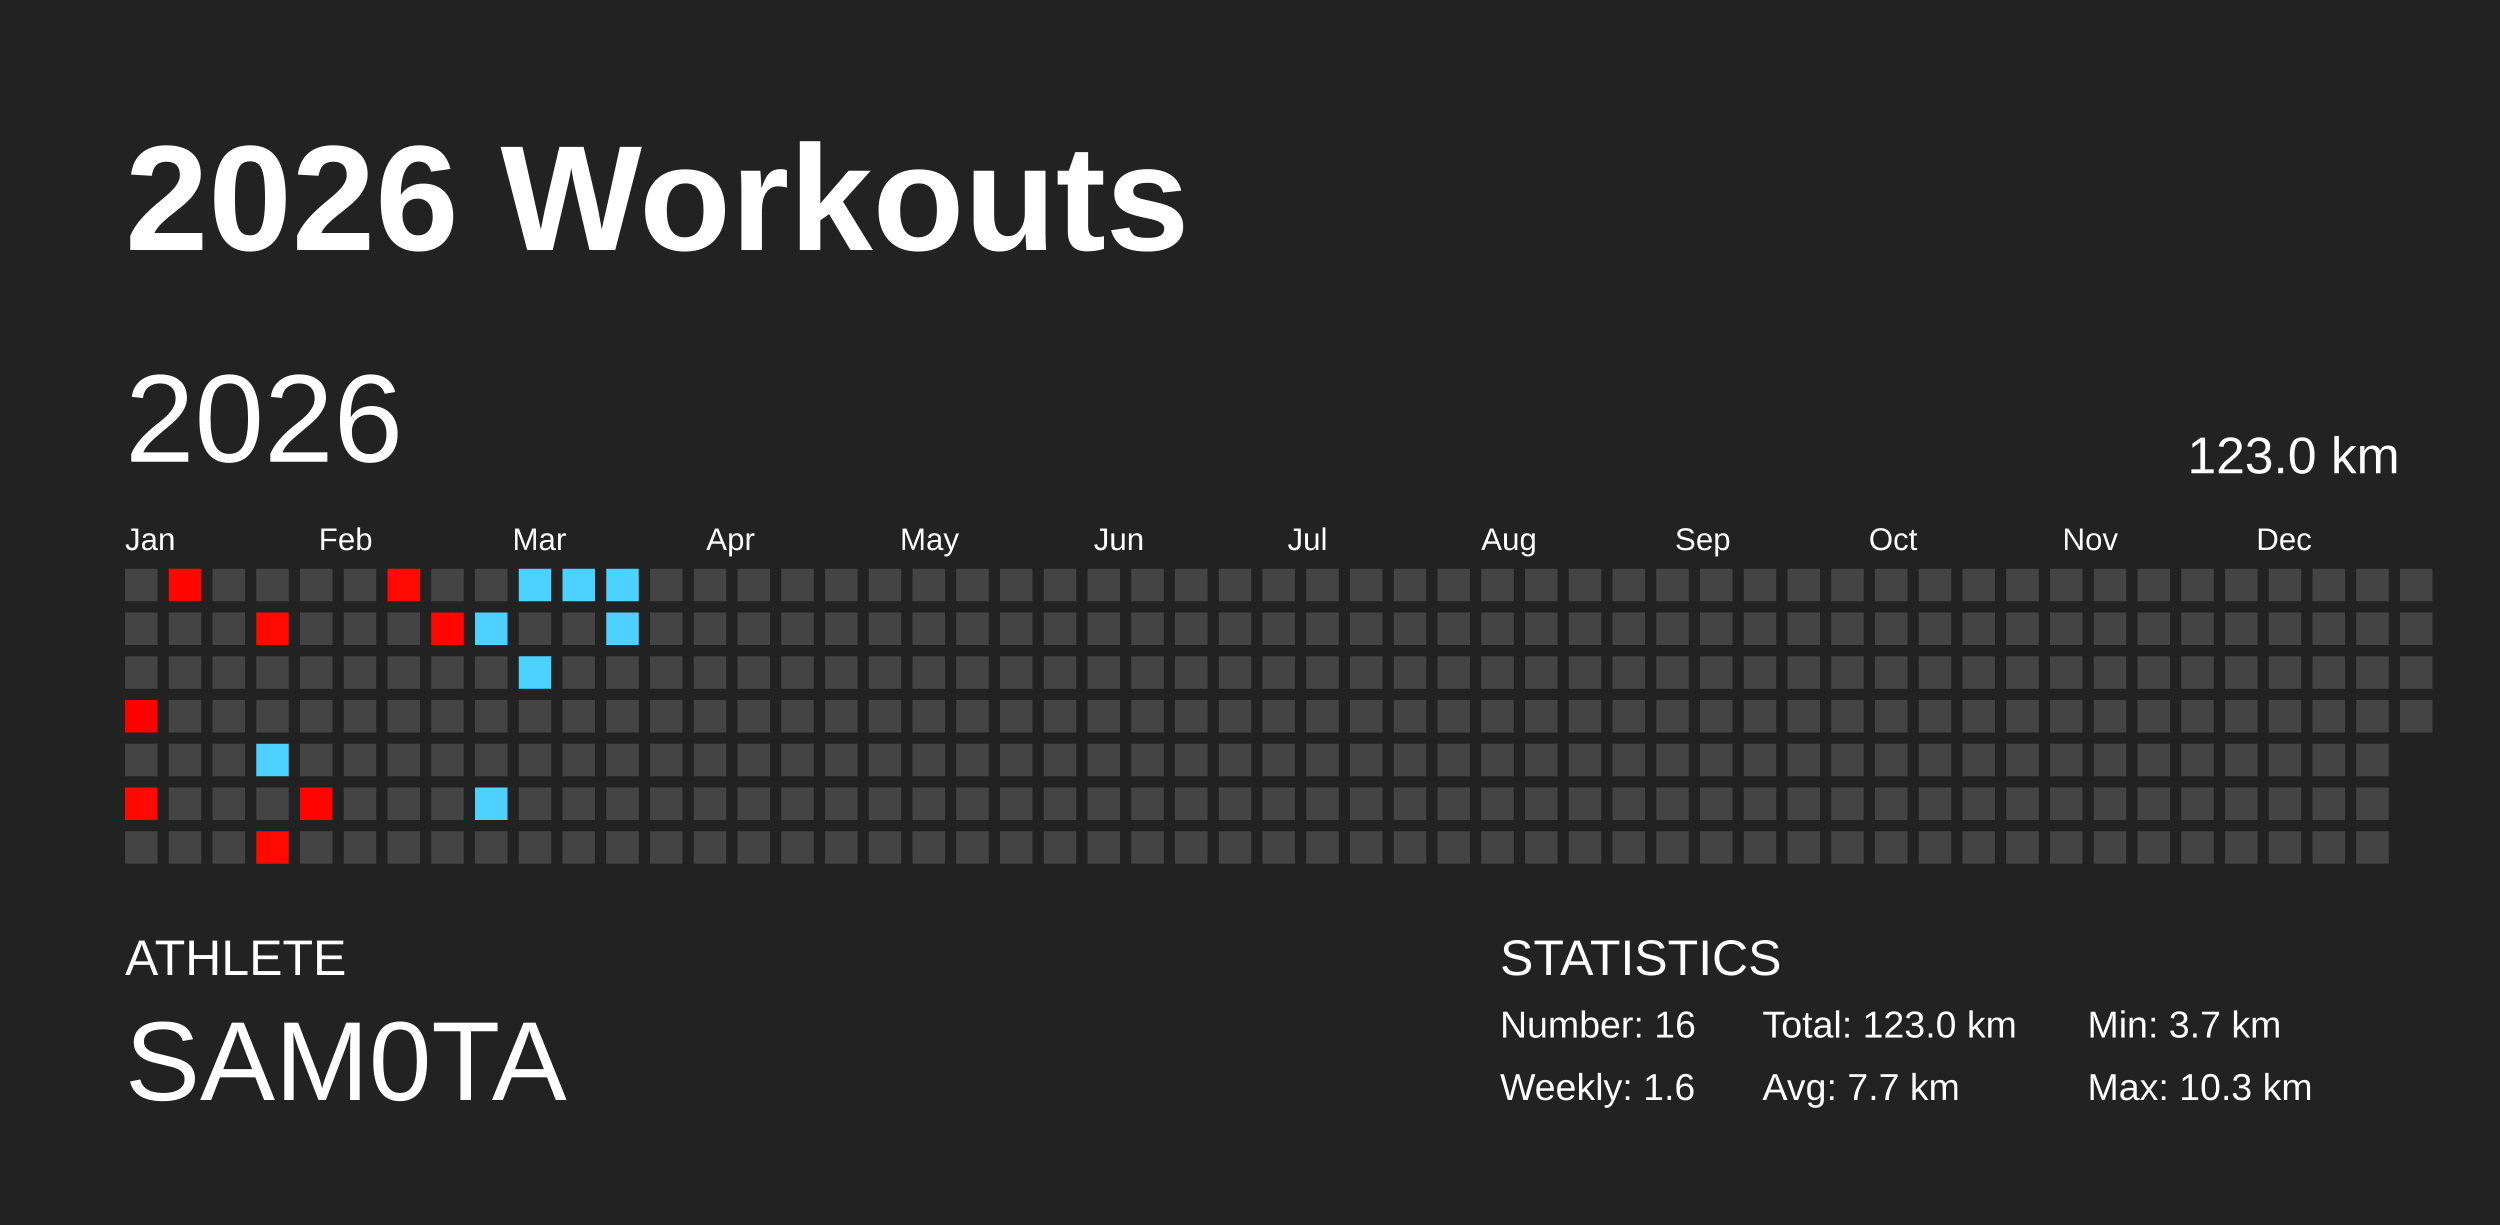
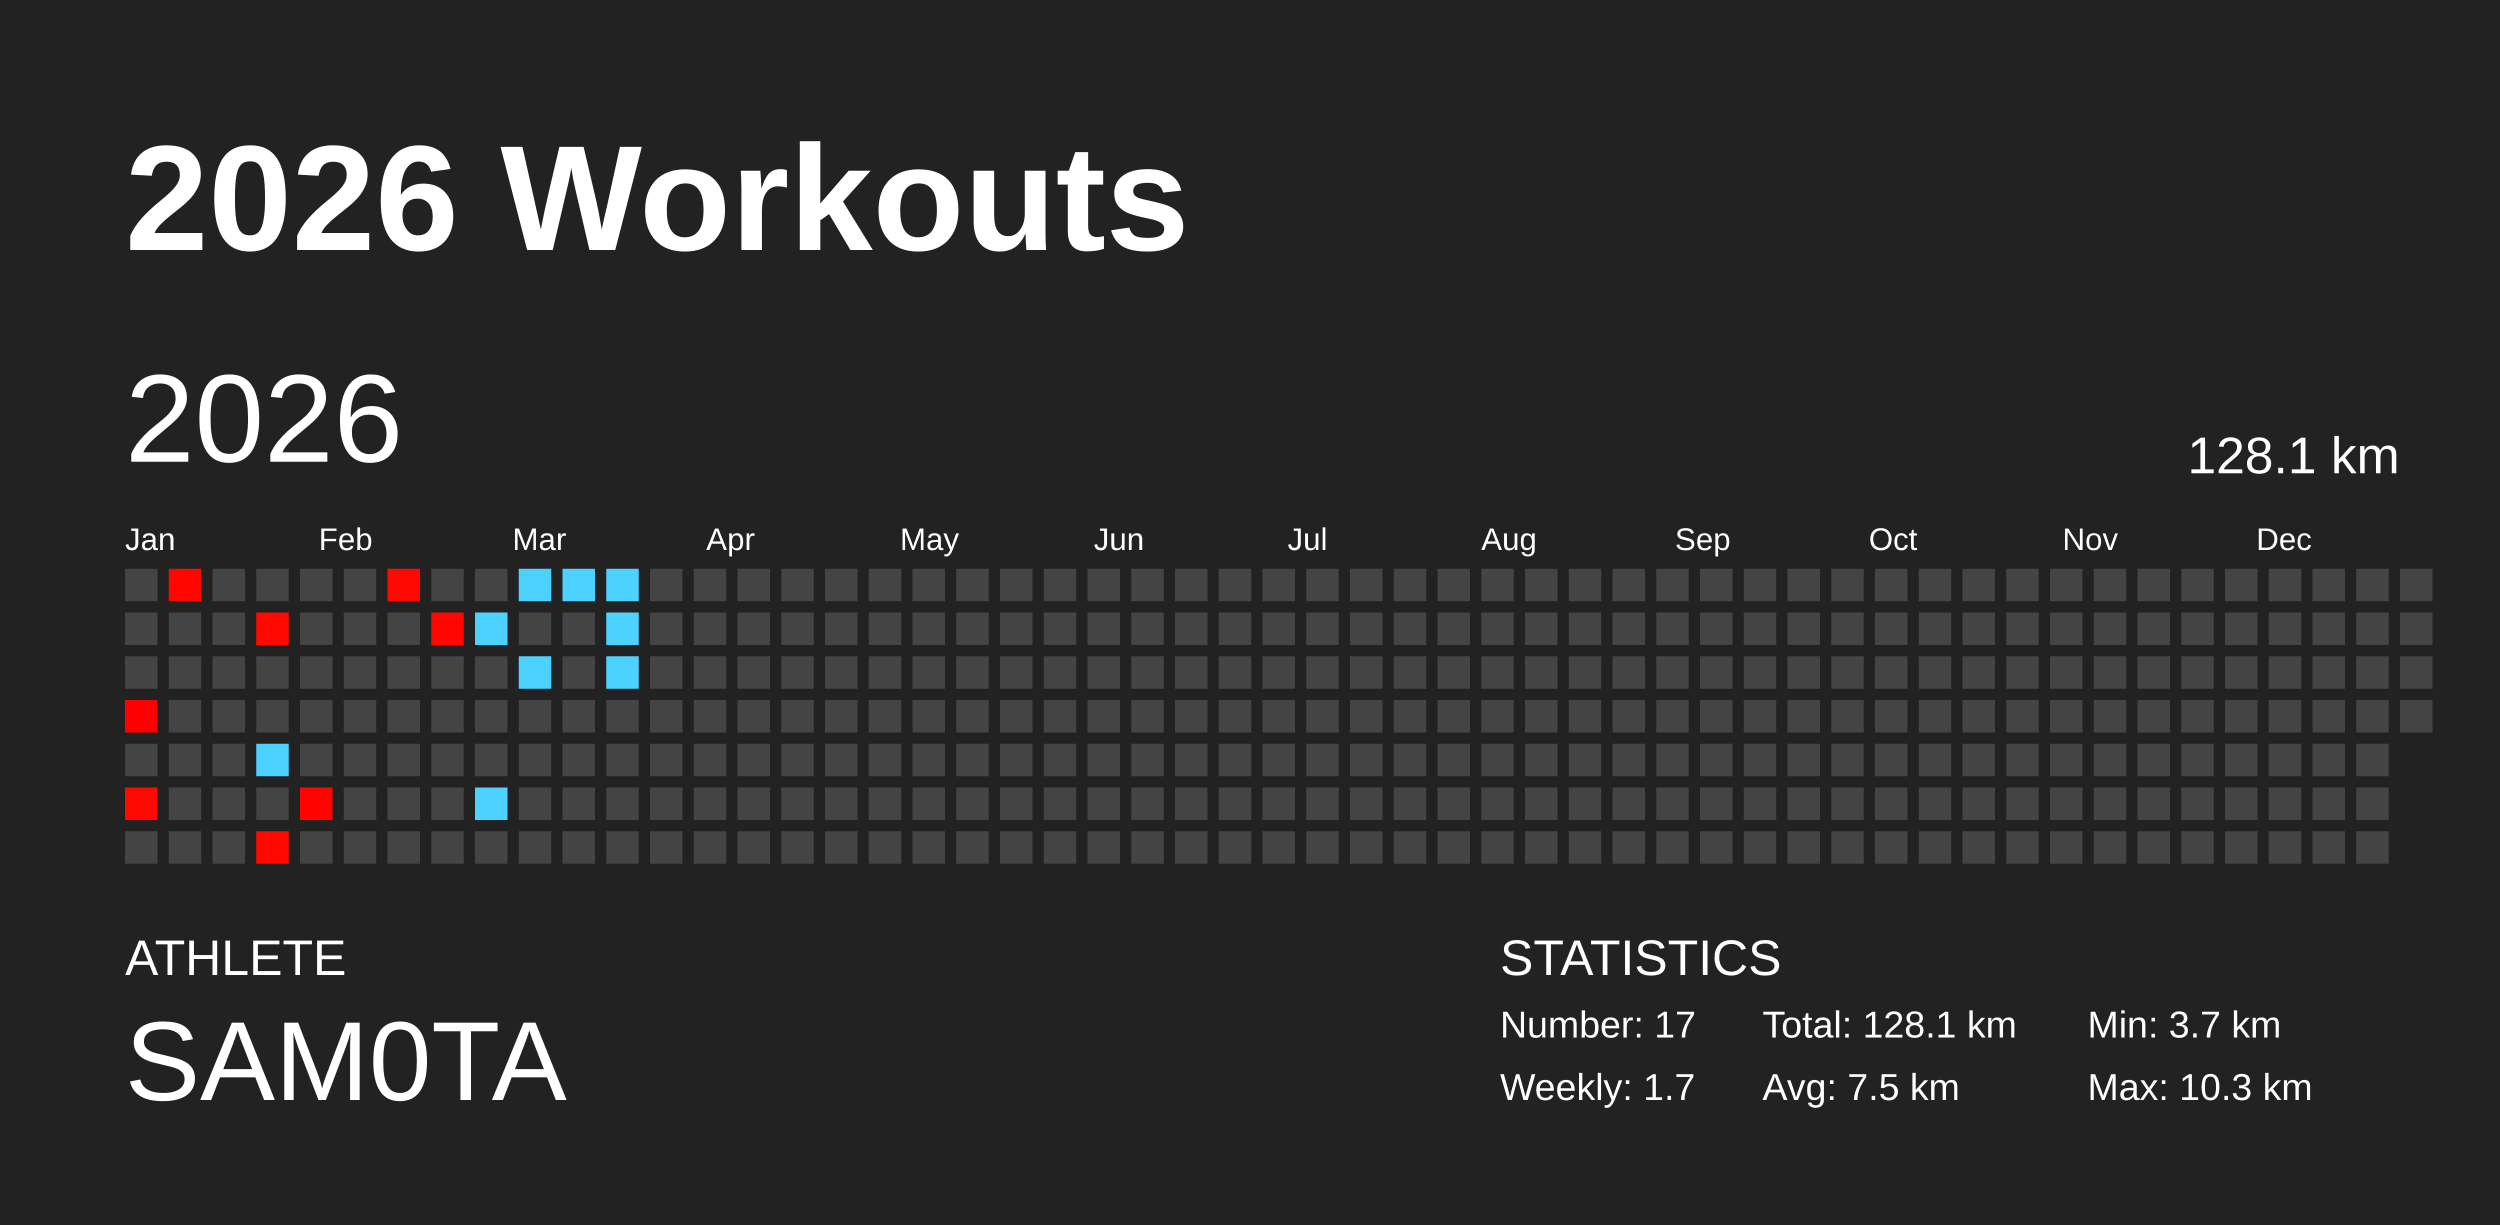
<svg xmlns="http://www.w3.org/2000/svg" baseProfile="full" height="98mm" version="1.1" viewBox="0,0,200,98" width="200mm">
  <defs />
  <rect fill="#222222" height="98" width="200" x="0" y="0" />
  <text fill="#FFFFFF" style="font-size:12px; font-family:Arial; font-weight:bold;" x="10" y="20">2026 Workouts</text>
  <text fill="#FFFFFF" style="font-size:4px; font-family:Arial" x="10" y="78">ATHLETE</text>
  <text fill="#FFFFFF" style="font-size:9px; font-family:Arial" x="10" y="88">SAM0TA</text>
  <text fill="#FFFFFF" style="font-size:4px; font-family:Arial" x="120" y="78">STATISTICS</text>
-   <text fill="#FFFFFF" style="font-size:3px; font-family:Arial" x="120" y="83">Number: 16</text>
-   <text fill="#FFFFFF" style="font-size:3px; font-family:Arial" x="120" y="88">Weekly: 1.6</text>
-   <text fill="#FFFFFF" style="font-size:3px; font-family:Arial" x="141" y="83">Total: 123.0 km</text>
-   <text fill="#FFFFFF" style="font-size:3px; font-family:Arial" x="141" y="88">Avg: 7.7 km</text>
+   <text fill="#FFFFFF" style="font-size:3px; font-family:Arial" x="120" y="83">Number: 17</text>
+   <text fill="#FFFFFF" style="font-size:3px; font-family:Arial" x="120" y="88">Weekly: 1.7</text>
+   <text fill="#FFFFFF" style="font-size:3px; font-family:Arial" x="141" y="83">Total: 128.1 km</text>
+   <text fill="#FFFFFF" style="font-size:3px; font-family:Arial" x="141" y="88">Avg: 7.5 km</text>
  <text fill="#FFFFFF" style="font-size:3px; font-family:Arial" x="167" y="83">Min: 3.7 km</text>
  <text fill="#FFFFFF" style="font-size:3px; font-family:Arial" x="167" y="88">Max: 10.3 km</text>
  <text dominant-baseline="hanging" fill="#FFFFFF" style="font-size:10.0px; font-family:Arial;" x="10" y="30">2026</text>
-   <text dominant-baseline="hanging" fill="#FFFFFF" style="font-size:4.125px; font-family:Arial;" x="175" y="35">123.0 km</text>
+   <text dominant-baseline="hanging" fill="#FFFFFF" style="font-size:4.125px; font-family:Arial;" x="175" y="35">128.1 km</text>
  <text fill="#FFFFFF" style="font-size:2.5px; font-family:Arial" x="10.0" y="44">Jan</text>
  <text fill="#FFFFFF" style="font-size:2.5px; font-family:Arial" x="25.5" y="44">Feb</text>
  <text fill="#FFFFFF" style="font-size:2.5px; font-family:Arial" x="41.0" y="44">Mar</text>
  <text fill="#FFFFFF" style="font-size:2.5px; font-family:Arial" x="56.5" y="44">Apr</text>
  <text fill="#FFFFFF" style="font-size:2.5px; font-family:Arial" x="72.0" y="44">May</text>
  <text fill="#FFFFFF" style="font-size:2.5px; font-family:Arial" x="87.5" y="44">Jun</text>
  <text fill="#FFFFFF" style="font-size:2.5px; font-family:Arial" x="103.0" y="44">Jul</text>
  <text fill="#FFFFFF" style="font-size:2.5px; font-family:Arial" x="118.5" y="44">Aug</text>
  <text fill="#FFFFFF" style="font-size:2.5px; font-family:Arial" x="134.0" y="44">Sep</text>
  <text fill="#FFFFFF" style="font-size:2.5px; font-family:Arial" x="149.5" y="44">Oct</text>
  <text fill="#FFFFFF" style="font-size:2.5px; font-family:Arial" x="165.0" y="44">Nov</text>
  <text fill="#FFFFFF" style="font-size:2.5px; font-family:Arial" x="180.5" y="44">Dec</text>
  <rect fill="#444444" height="2.6" width="2.6" x="10.0" y="45.5" />
  <rect fill="#444444" height="2.6" width="2.6" x="10.0" y="49.0" />
  <rect fill="#444444" height="2.6" width="2.6" x="10.0" y="52.5" />
  <rect fill="#ff0000" height="2.6" width="2.6" x="10.0" y="56.0" />
  <rect fill="#444444" height="2.6" width="2.6" x="10.0" y="59.5" />
  <rect fill="#ff0800" height="2.6" width="2.6" x="10.0" y="63.0" />
  <rect fill="#444444" height="2.6" width="2.6" x="10.0" y="66.5" />
  <rect fill="#ff0700" height="2.6" width="2.6" x="13.5" y="45.5" />
  <rect fill="#444444" height="2.6" width="2.6" x="13.5" y="49.0" />
  <rect fill="#444444" height="2.6" width="2.6" x="13.5" y="52.5" />
  <rect fill="#444444" height="2.6" width="2.6" x="13.5" y="56.0" />
  <rect fill="#444444" height="2.6" width="2.6" x="13.5" y="59.5" />
  <rect fill="#444444" height="2.6" width="2.6" x="13.5" y="63.0" />
  <rect fill="#444444" height="2.6" width="2.6" x="13.5" y="66.5" />
  <rect fill="#444444" height="2.6" width="2.6" x="17.0" y="45.5" />
  <rect fill="#444444" height="2.6" width="2.6" x="17.0" y="49.0" />
  <rect fill="#444444" height="2.6" width="2.6" x="17.0" y="52.5" />
  <rect fill="#444444" height="2.6" width="2.6" x="17.0" y="56.0" />
  <rect fill="#444444" height="2.6" width="2.6" x="17.0" y="59.5" />
  <rect fill="#444444" height="2.6" width="2.6" x="17.0" y="63.0" />
  <rect fill="#444444" height="2.6" width="2.6" x="17.0" y="66.5" />
  <rect fill="#444444" height="2.6" width="2.6" x="20.5" y="45.5" />
  <rect fill="#ff0900" height="2.6" width="2.6" x="20.5" y="49.0" />
  <rect fill="#444444" height="2.6" width="2.6" x="20.5" y="52.5" />
  <rect fill="#444444" height="2.6" width="2.6" x="20.5" y="56.0" />
  <rect fill="#4dd2ff" height="2.6" width="2.6" x="20.5" y="59.5" />
  <rect fill="#444444" height="2.6" width="2.6" x="20.5" y="63.0" />
  <rect fill="#ff0900" height="2.6" width="2.6" x="20.5" y="66.5" />
  <rect fill="#444444" height="2.6" width="2.6" x="24.0" y="45.5" />
  <rect fill="#444444" height="2.6" width="2.6" x="24.0" y="49.0" />
  <rect fill="#444444" height="2.6" width="2.6" x="24.0" y="52.5" />
  <rect fill="#444444" height="2.6" width="2.6" x="24.0" y="56.0" />
  <rect fill="#444444" height="2.6" width="2.6" x="24.0" y="59.5" />
  <rect fill="#ff0400" height="2.6" width="2.6" x="24.0" y="63.0" />
  <rect fill="#444444" height="2.6" width="2.6" x="24.0" y="66.5" />
  <rect fill="#444444" height="2.6" width="2.6" x="27.5" y="45.5" />
  <rect fill="#444444" height="2.6" width="2.6" x="27.5" y="49.0" />
  <rect fill="#444444" height="2.6" width="2.6" x="27.5" y="52.5" />
  <rect fill="#444444" height="2.6" width="2.6" x="27.5" y="56.0" />
  <rect fill="#444444" height="2.6" width="2.6" x="27.5" y="59.5" />
  <rect fill="#444444" height="2.6" width="2.6" x="27.5" y="63.0" />
  <rect fill="#444444" height="2.6" width="2.6" x="27.5" y="66.5" />
  <rect fill="#ff0900" height="2.6" width="2.6" x="31.0" y="45.5" />
  <rect fill="#444444" height="2.6" width="2.6" x="31.0" y="49.0" />
  <rect fill="#444444" height="2.6" width="2.6" x="31.0" y="52.5" />
  <rect fill="#444444" height="2.6" width="2.6" x="31.0" y="56.0" />
  <rect fill="#444444" height="2.6" width="2.6" x="31.0" y="59.5" />
  <rect fill="#444444" height="2.6" width="2.6" x="31.0" y="63.0" />
  <rect fill="#444444" height="2.6" width="2.6" x="31.0" y="66.5" />
  <rect fill="#444444" height="2.6" width="2.6" x="34.5" y="45.5" />
  <rect fill="#ff0600" height="2.6" width="2.6" x="34.5" y="49.0" />
  <rect fill="#444444" height="2.6" width="2.6" x="34.5" y="52.5" />
  <rect fill="#444444" height="2.6" width="2.6" x="34.5" y="56.0" />
  <rect fill="#444444" height="2.6" width="2.6" x="34.5" y="59.5" />
  <rect fill="#444444" height="2.6" width="2.6" x="34.5" y="63.0" />
  <rect fill="#444444" height="2.6" width="2.6" x="34.5" y="66.5" />
  <rect fill="#444444" height="2.6" width="2.6" x="38.0" y="45.5" />
  <rect fill="#4dd2ff" height="2.6" width="2.6" x="38.0" y="49.0" />
  <rect fill="#444444" height="2.6" width="2.6" x="38.0" y="52.5" />
  <rect fill="#444444" height="2.6" width="2.6" x="38.0" y="56.0" />
  <rect fill="#444444" height="2.6" width="2.6" x="38.0" y="59.5" />
  <rect fill="#4dd2ff" height="2.6" width="2.6" x="38.0" y="63.0" />
  <rect fill="#444444" height="2.6" width="2.6" x="38.0" y="66.5" />
  <rect fill="#4dd2ff" height="2.6" width="2.6" x="41.5" y="45.5" />
  <rect fill="#444444" height="2.6" width="2.6" x="41.5" y="49.0" />
  <rect fill="#4dd2ff" height="2.6" width="2.6" x="41.5" y="52.5" />
  <rect fill="#444444" height="2.6" width="2.6" x="41.5" y="56.0" />
  <rect fill="#444444" height="2.6" width="2.6" x="41.5" y="59.5" />
  <rect fill="#444444" height="2.6" width="2.6" x="41.5" y="63.0" />
  <rect fill="#444444" height="2.6" width="2.6" x="41.5" y="66.5" />
  <rect fill="#4dd2ff" height="2.6" width="2.6" x="45.0" y="45.5" />
  <rect fill="#444444" height="2.6" width="2.6" x="45.0" y="49.0" />
  <rect fill="#444444" height="2.6" width="2.6" x="45.0" y="52.5" />
  <rect fill="#444444" height="2.6" width="2.6" x="45.0" y="56.0" />
  <rect fill="#444444" height="2.6" width="2.6" x="45.0" y="59.5" />
  <rect fill="#444444" height="2.6" width="2.6" x="45.0" y="63.0" />
  <rect fill="#444444" height="2.6" width="2.6" x="45.0" y="66.5" />
  <rect fill="#4dd2ff" height="2.6" width="2.6" x="48.5" y="45.5" />
  <rect fill="#4dd2ff" height="2.6" width="2.6" x="48.5" y="49.0" />
-   <rect fill="#444444" height="2.6" width="2.6" x="48.5" y="52.5" />
+   <rect fill="#4dd2ff" height="2.6" width="2.6" x="48.5" y="52.5" />
  <rect fill="#444444" height="2.6" width="2.6" x="48.5" y="56.0" />
  <rect fill="#444444" height="2.6" width="2.6" x="48.5" y="59.5" />
  <rect fill="#444444" height="2.6" width="2.6" x="48.5" y="63.0" />
  <rect fill="#444444" height="2.6" width="2.6" x="48.5" y="66.5" />
  <rect fill="#444444" height="2.6" width="2.6" x="52.0" y="45.5" />
  <rect fill="#444444" height="2.6" width="2.6" x="52.0" y="49.0" />
  <rect fill="#444444" height="2.6" width="2.6" x="52.0" y="52.5" />
  <rect fill="#444444" height="2.6" width="2.6" x="52.0" y="56.0" />
  <rect fill="#444444" height="2.6" width="2.6" x="52.0" y="59.5" />
  <rect fill="#444444" height="2.6" width="2.6" x="52.0" y="63.0" />
  <rect fill="#444444" height="2.6" width="2.6" x="52.0" y="66.5" />
  <rect fill="#444444" height="2.6" width="2.6" x="55.5" y="45.5" />
  <rect fill="#444444" height="2.6" width="2.6" x="55.5" y="49.0" />
  <rect fill="#444444" height="2.6" width="2.6" x="55.5" y="52.5" />
  <rect fill="#444444" height="2.6" width="2.6" x="55.5" y="56.0" />
  <rect fill="#444444" height="2.6" width="2.6" x="55.5" y="59.5" />
  <rect fill="#444444" height="2.6" width="2.6" x="55.5" y="63.0" />
  <rect fill="#444444" height="2.6" width="2.6" x="55.5" y="66.5" />
  <rect fill="#444444" height="2.6" width="2.6" x="59.0" y="45.5" />
  <rect fill="#444444" height="2.6" width="2.6" x="59.0" y="49.0" />
  <rect fill="#444444" height="2.6" width="2.6" x="59.0" y="52.5" />
  <rect fill="#444444" height="2.6" width="2.6" x="59.0" y="56.0" />
  <rect fill="#444444" height="2.6" width="2.6" x="59.0" y="59.5" />
  <rect fill="#444444" height="2.6" width="2.6" x="59.0" y="63.0" />
  <rect fill="#444444" height="2.6" width="2.6" x="59.0" y="66.5" />
  <rect fill="#444444" height="2.6" width="2.6" x="62.5" y="45.5" />
  <rect fill="#444444" height="2.6" width="2.6" x="62.5" y="49.0" />
  <rect fill="#444444" height="2.6" width="2.6" x="62.5" y="52.5" />
  <rect fill="#444444" height="2.6" width="2.6" x="62.5" y="56.0" />
  <rect fill="#444444" height="2.6" width="2.6" x="62.5" y="59.5" />
  <rect fill="#444444" height="2.6" width="2.6" x="62.5" y="63.0" />
  <rect fill="#444444" height="2.6" width="2.6" x="62.5" y="66.5" />
  <rect fill="#444444" height="2.6" width="2.6" x="66.0" y="45.5" />
  <rect fill="#444444" height="2.6" width="2.6" x="66.0" y="49.0" />
  <rect fill="#444444" height="2.6" width="2.6" x="66.0" y="52.5" />
  <rect fill="#444444" height="2.6" width="2.6" x="66.0" y="56.0" />
  <rect fill="#444444" height="2.6" width="2.6" x="66.0" y="59.5" />
  <rect fill="#444444" height="2.6" width="2.6" x="66.0" y="63.0" />
  <rect fill="#444444" height="2.6" width="2.6" x="66.0" y="66.5" />
  <rect fill="#444444" height="2.6" width="2.6" x="69.5" y="45.5" />
  <rect fill="#444444" height="2.6" width="2.6" x="69.5" y="49.0" />
  <rect fill="#444444" height="2.6" width="2.6" x="69.5" y="52.5" />
  <rect fill="#444444" height="2.6" width="2.6" x="69.5" y="56.0" />
  <rect fill="#444444" height="2.6" width="2.6" x="69.5" y="59.5" />
  <rect fill="#444444" height="2.6" width="2.6" x="69.5" y="63.0" />
  <rect fill="#444444" height="2.6" width="2.6" x="69.5" y="66.5" />
  <rect fill="#444444" height="2.6" width="2.6" x="73.0" y="45.5" />
  <rect fill="#444444" height="2.6" width="2.6" x="73.0" y="49.0" />
  <rect fill="#444444" height="2.6" width="2.6" x="73.0" y="52.5" />
  <rect fill="#444444" height="2.6" width="2.6" x="73.0" y="56.0" />
  <rect fill="#444444" height="2.6" width="2.6" x="73.0" y="59.5" />
  <rect fill="#444444" height="2.6" width="2.6" x="73.0" y="63.0" />
  <rect fill="#444444" height="2.6" width="2.6" x="73.0" y="66.5" />
  <rect fill="#444444" height="2.6" width="2.6" x="76.5" y="45.5" />
  <rect fill="#444444" height="2.6" width="2.6" x="76.5" y="49.0" />
  <rect fill="#444444" height="2.6" width="2.6" x="76.5" y="52.5" />
  <rect fill="#444444" height="2.6" width="2.6" x="76.5" y="56.0" />
  <rect fill="#444444" height="2.6" width="2.6" x="76.5" y="59.5" />
  <rect fill="#444444" height="2.6" width="2.6" x="76.5" y="63.0" />
  <rect fill="#444444" height="2.6" width="2.6" x="76.5" y="66.5" />
  <rect fill="#444444" height="2.6" width="2.6" x="80.0" y="45.5" />
  <rect fill="#444444" height="2.6" width="2.6" x="80.0" y="49.0" />
  <rect fill="#444444" height="2.6" width="2.6" x="80.0" y="52.5" />
  <rect fill="#444444" height="2.6" width="2.6" x="80.0" y="56.0" />
  <rect fill="#444444" height="2.6" width="2.6" x="80.0" y="59.5" />
  <rect fill="#444444" height="2.6" width="2.6" x="80.0" y="63.0" />
  <rect fill="#444444" height="2.6" width="2.6" x="80.0" y="66.5" />
  <rect fill="#444444" height="2.6" width="2.6" x="83.5" y="45.5" />
  <rect fill="#444444" height="2.6" width="2.6" x="83.5" y="49.0" />
  <rect fill="#444444" height="2.6" width="2.6" x="83.5" y="52.5" />
  <rect fill="#444444" height="2.6" width="2.6" x="83.5" y="56.0" />
  <rect fill="#444444" height="2.6" width="2.6" x="83.5" y="59.5" />
  <rect fill="#444444" height="2.6" width="2.6" x="83.5" y="63.0" />
  <rect fill="#444444" height="2.6" width="2.6" x="83.5" y="66.5" />
  <rect fill="#444444" height="2.6" width="2.6" x="87.0" y="45.5" />
  <rect fill="#444444" height="2.6" width="2.6" x="87.0" y="49.0" />
  <rect fill="#444444" height="2.6" width="2.6" x="87.0" y="52.5" />
  <rect fill="#444444" height="2.6" width="2.6" x="87.0" y="56.0" />
  <rect fill="#444444" height="2.6" width="2.6" x="87.0" y="59.5" />
  <rect fill="#444444" height="2.6" width="2.6" x="87.0" y="63.0" />
  <rect fill="#444444" height="2.6" width="2.6" x="87.0" y="66.5" />
  <rect fill="#444444" height="2.6" width="2.6" x="90.5" y="45.5" />
  <rect fill="#444444" height="2.6" width="2.6" x="90.5" y="49.0" />
  <rect fill="#444444" height="2.6" width="2.6" x="90.5" y="52.5" />
  <rect fill="#444444" height="2.6" width="2.6" x="90.5" y="56.0" />
  <rect fill="#444444" height="2.6" width="2.6" x="90.5" y="59.5" />
  <rect fill="#444444" height="2.6" width="2.6" x="90.5" y="63.0" />
  <rect fill="#444444" height="2.6" width="2.6" x="90.5" y="66.5" />
  <rect fill="#444444" height="2.6" width="2.6" x="94.0" y="45.5" />
  <rect fill="#444444" height="2.6" width="2.6" x="94.0" y="49.0" />
  <rect fill="#444444" height="2.6" width="2.6" x="94.0" y="52.5" />
  <rect fill="#444444" height="2.6" width="2.6" x="94.0" y="56.0" />
  <rect fill="#444444" height="2.6" width="2.6" x="94.0" y="59.5" />
  <rect fill="#444444" height="2.6" width="2.6" x="94.0" y="63.0" />
  <rect fill="#444444" height="2.6" width="2.6" x="94.0" y="66.5" />
  <rect fill="#444444" height="2.6" width="2.6" x="97.5" y="45.5" />
  <rect fill="#444444" height="2.6" width="2.6" x="97.5" y="49.0" />
  <rect fill="#444444" height="2.6" width="2.6" x="97.5" y="52.5" />
  <rect fill="#444444" height="2.6" width="2.6" x="97.5" y="56.0" />
  <rect fill="#444444" height="2.6" width="2.6" x="97.5" y="59.5" />
  <rect fill="#444444" height="2.6" width="2.6" x="97.5" y="63.0" />
  <rect fill="#444444" height="2.6" width="2.6" x="97.5" y="66.5" />
  <rect fill="#444444" height="2.6" width="2.6" x="101.0" y="45.5" />
  <rect fill="#444444" height="2.6" width="2.6" x="101.0" y="49.0" />
  <rect fill="#444444" height="2.6" width="2.6" x="101.0" y="52.5" />
  <rect fill="#444444" height="2.6" width="2.6" x="101.0" y="56.0" />
  <rect fill="#444444" height="2.6" width="2.6" x="101.0" y="59.5" />
  <rect fill="#444444" height="2.6" width="2.6" x="101.0" y="63.0" />
  <rect fill="#444444" height="2.6" width="2.6" x="101.0" y="66.5" />
  <rect fill="#444444" height="2.6" width="2.6" x="104.5" y="45.5" />
  <rect fill="#444444" height="2.6" width="2.6" x="104.5" y="49.0" />
  <rect fill="#444444" height="2.6" width="2.6" x="104.5" y="52.5" />
  <rect fill="#444444" height="2.6" width="2.6" x="104.5" y="56.0" />
  <rect fill="#444444" height="2.6" width="2.6" x="104.5" y="59.5" />
  <rect fill="#444444" height="2.6" width="2.6" x="104.5" y="63.0" />
  <rect fill="#444444" height="2.6" width="2.6" x="104.5" y="66.5" />
  <rect fill="#444444" height="2.6" width="2.6" x="108.0" y="45.5" />
  <rect fill="#444444" height="2.6" width="2.6" x="108.0" y="49.0" />
  <rect fill="#444444" height="2.6" width="2.6" x="108.0" y="52.5" />
  <rect fill="#444444" height="2.6" width="2.6" x="108.0" y="56.0" />
  <rect fill="#444444" height="2.6" width="2.6" x="108.0" y="59.5" />
  <rect fill="#444444" height="2.6" width="2.6" x="108.0" y="63.0" />
  <rect fill="#444444" height="2.6" width="2.6" x="108.0" y="66.5" />
  <rect fill="#444444" height="2.6" width="2.6" x="111.5" y="45.5" />
  <rect fill="#444444" height="2.6" width="2.6" x="111.5" y="49.0" />
  <rect fill="#444444" height="2.6" width="2.6" x="111.5" y="52.5" />
  <rect fill="#444444" height="2.6" width="2.6" x="111.5" y="56.0" />
  <rect fill="#444444" height="2.6" width="2.6" x="111.5" y="59.5" />
  <rect fill="#444444" height="2.6" width="2.6" x="111.5" y="63.0" />
  <rect fill="#444444" height="2.6" width="2.6" x="111.5" y="66.5" />
  <rect fill="#444444" height="2.6" width="2.6" x="115.0" y="45.5" />
  <rect fill="#444444" height="2.6" width="2.6" x="115.0" y="49.0" />
  <rect fill="#444444" height="2.6" width="2.6" x="115.0" y="52.5" />
  <rect fill="#444444" height="2.6" width="2.6" x="115.0" y="56.0" />
  <rect fill="#444444" height="2.6" width="2.6" x="115.0" y="59.5" />
  <rect fill="#444444" height="2.6" width="2.6" x="115.0" y="63.0" />
  <rect fill="#444444" height="2.6" width="2.6" x="115.0" y="66.5" />
  <rect fill="#444444" height="2.6" width="2.6" x="118.5" y="45.5" />
  <rect fill="#444444" height="2.6" width="2.6" x="118.5" y="49.0" />
  <rect fill="#444444" height="2.6" width="2.6" x="118.5" y="52.5" />
  <rect fill="#444444" height="2.6" width="2.6" x="118.5" y="56.0" />
  <rect fill="#444444" height="2.6" width="2.6" x="118.5" y="59.5" />
  <rect fill="#444444" height="2.6" width="2.6" x="118.5" y="63.0" />
  <rect fill="#444444" height="2.6" width="2.6" x="118.5" y="66.5" />
  <rect fill="#444444" height="2.6" width="2.6" x="122.0" y="45.5" />
  <rect fill="#444444" height="2.6" width="2.6" x="122.0" y="49.0" />
  <rect fill="#444444" height="2.6" width="2.6" x="122.0" y="52.5" />
  <rect fill="#444444" height="2.6" width="2.6" x="122.0" y="56.0" />
  <rect fill="#444444" height="2.6" width="2.6" x="122.0" y="59.5" />
  <rect fill="#444444" height="2.6" width="2.6" x="122.0" y="63.0" />
  <rect fill="#444444" height="2.6" width="2.6" x="122.0" y="66.5" />
  <rect fill="#444444" height="2.6" width="2.6" x="125.5" y="45.5" />
  <rect fill="#444444" height="2.6" width="2.6" x="125.5" y="49.0" />
  <rect fill="#444444" height="2.6" width="2.6" x="125.5" y="52.5" />
  <rect fill="#444444" height="2.6" width="2.6" x="125.5" y="56.0" />
  <rect fill="#444444" height="2.6" width="2.6" x="125.5" y="59.5" />
  <rect fill="#444444" height="2.6" width="2.6" x="125.5" y="63.0" />
  <rect fill="#444444" height="2.6" width="2.6" x="125.5" y="66.5" />
  <rect fill="#444444" height="2.6" width="2.6" x="129.0" y="45.5" />
  <rect fill="#444444" height="2.6" width="2.6" x="129.0" y="49.0" />
  <rect fill="#444444" height="2.6" width="2.6" x="129.0" y="52.5" />
  <rect fill="#444444" height="2.6" width="2.6" x="129.0" y="56.0" />
  <rect fill="#444444" height="2.6" width="2.6" x="129.0" y="59.5" />
  <rect fill="#444444" height="2.6" width="2.6" x="129.0" y="63.0" />
  <rect fill="#444444" height="2.6" width="2.6" x="129.0" y="66.5" />
  <rect fill="#444444" height="2.6" width="2.6" x="132.5" y="45.5" />
  <rect fill="#444444" height="2.6" width="2.6" x="132.5" y="49.0" />
  <rect fill="#444444" height="2.6" width="2.6" x="132.5" y="52.5" />
  <rect fill="#444444" height="2.6" width="2.6" x="132.5" y="56.0" />
  <rect fill="#444444" height="2.6" width="2.6" x="132.5" y="59.5" />
  <rect fill="#444444" height="2.6" width="2.6" x="132.5" y="63.0" />
  <rect fill="#444444" height="2.6" width="2.6" x="132.5" y="66.5" />
  <rect fill="#444444" height="2.6" width="2.6" x="136.0" y="45.5" />
  <rect fill="#444444" height="2.6" width="2.6" x="136.0" y="49.0" />
  <rect fill="#444444" height="2.6" width="2.6" x="136.0" y="52.5" />
  <rect fill="#444444" height="2.6" width="2.6" x="136.0" y="56.0" />
  <rect fill="#444444" height="2.6" width="2.6" x="136.0" y="59.5" />
  <rect fill="#444444" height="2.6" width="2.6" x="136.0" y="63.0" />
  <rect fill="#444444" height="2.6" width="2.6" x="136.0" y="66.5" />
  <rect fill="#444444" height="2.6" width="2.6" x="139.5" y="45.5" />
  <rect fill="#444444" height="2.6" width="2.6" x="139.5" y="49.0" />
  <rect fill="#444444" height="2.6" width="2.6" x="139.5" y="52.5" />
  <rect fill="#444444" height="2.6" width="2.6" x="139.5" y="56.0" />
  <rect fill="#444444" height="2.6" width="2.6" x="139.5" y="59.5" />
  <rect fill="#444444" height="2.6" width="2.6" x="139.5" y="63.0" />
  <rect fill="#444444" height="2.6" width="2.6" x="139.5" y="66.5" />
  <rect fill="#444444" height="2.6" width="2.6" x="143.0" y="45.5" />
  <rect fill="#444444" height="2.6" width="2.6" x="143.0" y="49.0" />
  <rect fill="#444444" height="2.6" width="2.6" x="143.0" y="52.5" />
  <rect fill="#444444" height="2.6" width="2.6" x="143.0" y="56.0" />
  <rect fill="#444444" height="2.6" width="2.6" x="143.0" y="59.5" />
  <rect fill="#444444" height="2.6" width="2.6" x="143.0" y="63.0" />
  <rect fill="#444444" height="2.6" width="2.6" x="143.0" y="66.5" />
  <rect fill="#444444" height="2.6" width="2.6" x="146.5" y="45.5" />
  <rect fill="#444444" height="2.6" width="2.6" x="146.5" y="49.0" />
  <rect fill="#444444" height="2.6" width="2.6" x="146.5" y="52.5" />
  <rect fill="#444444" height="2.6" width="2.6" x="146.5" y="56.0" />
  <rect fill="#444444" height="2.6" width="2.6" x="146.5" y="59.5" />
  <rect fill="#444444" height="2.6" width="2.6" x="146.5" y="63.0" />
  <rect fill="#444444" height="2.6" width="2.6" x="146.5" y="66.5" />
  <rect fill="#444444" height="2.6" width="2.6" x="150.0" y="45.5" />
  <rect fill="#444444" height="2.6" width="2.6" x="150.0" y="49.0" />
  <rect fill="#444444" height="2.6" width="2.6" x="150.0" y="52.5" />
  <rect fill="#444444" height="2.6" width="2.6" x="150.0" y="56.0" />
  <rect fill="#444444" height="2.6" width="2.6" x="150.0" y="59.5" />
  <rect fill="#444444" height="2.6" width="2.6" x="150.0" y="63.0" />
  <rect fill="#444444" height="2.6" width="2.6" x="150.0" y="66.5" />
  <rect fill="#444444" height="2.6" width="2.6" x="153.5" y="45.5" />
  <rect fill="#444444" height="2.6" width="2.6" x="153.5" y="49.0" />
  <rect fill="#444444" height="2.6" width="2.6" x="153.5" y="52.5" />
  <rect fill="#444444" height="2.6" width="2.6" x="153.5" y="56.0" />
  <rect fill="#444444" height="2.6" width="2.6" x="153.5" y="59.5" />
  <rect fill="#444444" height="2.6" width="2.6" x="153.5" y="63.0" />
  <rect fill="#444444" height="2.6" width="2.6" x="153.5" y="66.5" />
  <rect fill="#444444" height="2.6" width="2.6" x="157.0" y="45.5" />
  <rect fill="#444444" height="2.6" width="2.6" x="157.0" y="49.0" />
  <rect fill="#444444" height="2.6" width="2.6" x="157.0" y="52.5" />
  <rect fill="#444444" height="2.6" width="2.6" x="157.0" y="56.0" />
  <rect fill="#444444" height="2.6" width="2.6" x="157.0" y="59.5" />
  <rect fill="#444444" height="2.6" width="2.6" x="157.0" y="63.0" />
  <rect fill="#444444" height="2.6" width="2.6" x="157.0" y="66.5" />
  <rect fill="#444444" height="2.6" width="2.6" x="160.5" y="45.5" />
  <rect fill="#444444" height="2.6" width="2.6" x="160.5" y="49.0" />
  <rect fill="#444444" height="2.6" width="2.6" x="160.5" y="52.5" />
  <rect fill="#444444" height="2.6" width="2.6" x="160.5" y="56.0" />
  <rect fill="#444444" height="2.6" width="2.6" x="160.5" y="59.5" />
  <rect fill="#444444" height="2.6" width="2.6" x="160.5" y="63.0" />
  <rect fill="#444444" height="2.6" width="2.6" x="160.5" y="66.5" />
  <rect fill="#444444" height="2.6" width="2.6" x="164.0" y="45.5" />
  <rect fill="#444444" height="2.6" width="2.6" x="164.0" y="49.0" />
  <rect fill="#444444" height="2.6" width="2.6" x="164.0" y="52.5" />
  <rect fill="#444444" height="2.6" width="2.6" x="164.0" y="56.0" />
  <rect fill="#444444" height="2.6" width="2.6" x="164.0" y="59.5" />
  <rect fill="#444444" height="2.6" width="2.6" x="164.0" y="63.0" />
  <rect fill="#444444" height="2.6" width="2.6" x="164.0" y="66.5" />
  <rect fill="#444444" height="2.6" width="2.6" x="167.5" y="45.5" />
  <rect fill="#444444" height="2.6" width="2.6" x="167.5" y="49.0" />
  <rect fill="#444444" height="2.6" width="2.6" x="167.5" y="52.5" />
  <rect fill="#444444" height="2.6" width="2.6" x="167.5" y="56.0" />
  <rect fill="#444444" height="2.6" width="2.6" x="167.5" y="59.5" />
  <rect fill="#444444" height="2.6" width="2.6" x="167.5" y="63.0" />
  <rect fill="#444444" height="2.6" width="2.6" x="167.5" y="66.5" />
  <rect fill="#444444" height="2.6" width="2.6" x="171.0" y="45.5" />
  <rect fill="#444444" height="2.6" width="2.6" x="171.0" y="49.0" />
  <rect fill="#444444" height="2.6" width="2.6" x="171.0" y="52.5" />
  <rect fill="#444444" height="2.6" width="2.6" x="171.0" y="56.0" />
  <rect fill="#444444" height="2.6" width="2.6" x="171.0" y="59.5" />
  <rect fill="#444444" height="2.6" width="2.6" x="171.0" y="63.0" />
  <rect fill="#444444" height="2.6" width="2.6" x="171.0" y="66.5" />
  <rect fill="#444444" height="2.6" width="2.6" x="174.5" y="45.5" />
  <rect fill="#444444" height="2.6" width="2.6" x="174.5" y="49.0" />
  <rect fill="#444444" height="2.6" width="2.6" x="174.5" y="52.5" />
  <rect fill="#444444" height="2.6" width="2.6" x="174.5" y="56.0" />
  <rect fill="#444444" height="2.6" width="2.6" x="174.5" y="59.5" />
  <rect fill="#444444" height="2.6" width="2.6" x="174.5" y="63.0" />
  <rect fill="#444444" height="2.6" width="2.6" x="174.5" y="66.5" />
  <rect fill="#444444" height="2.6" width="2.6" x="178.0" y="45.5" />
  <rect fill="#444444" height="2.6" width="2.6" x="178.0" y="49.0" />
  <rect fill="#444444" height="2.6" width="2.6" x="178.0" y="52.5" />
  <rect fill="#444444" height="2.6" width="2.6" x="178.0" y="56.0" />
  <rect fill="#444444" height="2.6" width="2.6" x="178.0" y="59.5" />
  <rect fill="#444444" height="2.6" width="2.6" x="178.0" y="63.0" />
  <rect fill="#444444" height="2.6" width="2.6" x="178.0" y="66.5" />
  <rect fill="#444444" height="2.6" width="2.6" x="181.5" y="45.5" />
  <rect fill="#444444" height="2.6" width="2.6" x="181.5" y="49.0" />
  <rect fill="#444444" height="2.6" width="2.6" x="181.5" y="52.5" />
  <rect fill="#444444" height="2.6" width="2.6" x="181.5" y="56.0" />
  <rect fill="#444444" height="2.6" width="2.6" x="181.5" y="59.5" />
  <rect fill="#444444" height="2.6" width="2.6" x="181.5" y="63.0" />
  <rect fill="#444444" height="2.6" width="2.6" x="181.5" y="66.5" />
  <rect fill="#444444" height="2.6" width="2.6" x="185.0" y="45.5" />
  <rect fill="#444444" height="2.6" width="2.6" x="185.0" y="49.0" />
  <rect fill="#444444" height="2.6" width="2.6" x="185.0" y="52.5" />
  <rect fill="#444444" height="2.6" width="2.6" x="185.0" y="56.0" />
  <rect fill="#444444" height="2.6" width="2.6" x="185.0" y="59.5" />
  <rect fill="#444444" height="2.6" width="2.6" x="185.0" y="63.0" />
  <rect fill="#444444" height="2.6" width="2.6" x="185.0" y="66.5" />
  <rect fill="#444444" height="2.6" width="2.6" x="188.5" y="45.5" />
  <rect fill="#444444" height="2.6" width="2.6" x="188.5" y="49.0" />
  <rect fill="#444444" height="2.6" width="2.6" x="188.5" y="52.5" />
  <rect fill="#444444" height="2.6" width="2.6" x="188.5" y="56.0" />
  <rect fill="#444444" height="2.6" width="2.6" x="188.5" y="59.5" />
  <rect fill="#444444" height="2.6" width="2.6" x="188.5" y="63.0" />
  <rect fill="#444444" height="2.6" width="2.6" x="188.5" y="66.5" />
  <rect fill="#444444" height="2.6" width="2.6" x="192.0" y="45.5" />
  <rect fill="#444444" height="2.6" width="2.6" x="192.0" y="49.0" />
  <rect fill="#444444" height="2.6" width="2.6" x="192.0" y="52.5" />
  <rect fill="#444444" height="2.6" width="2.6" x="192.0" y="56.0" />
</svg>
